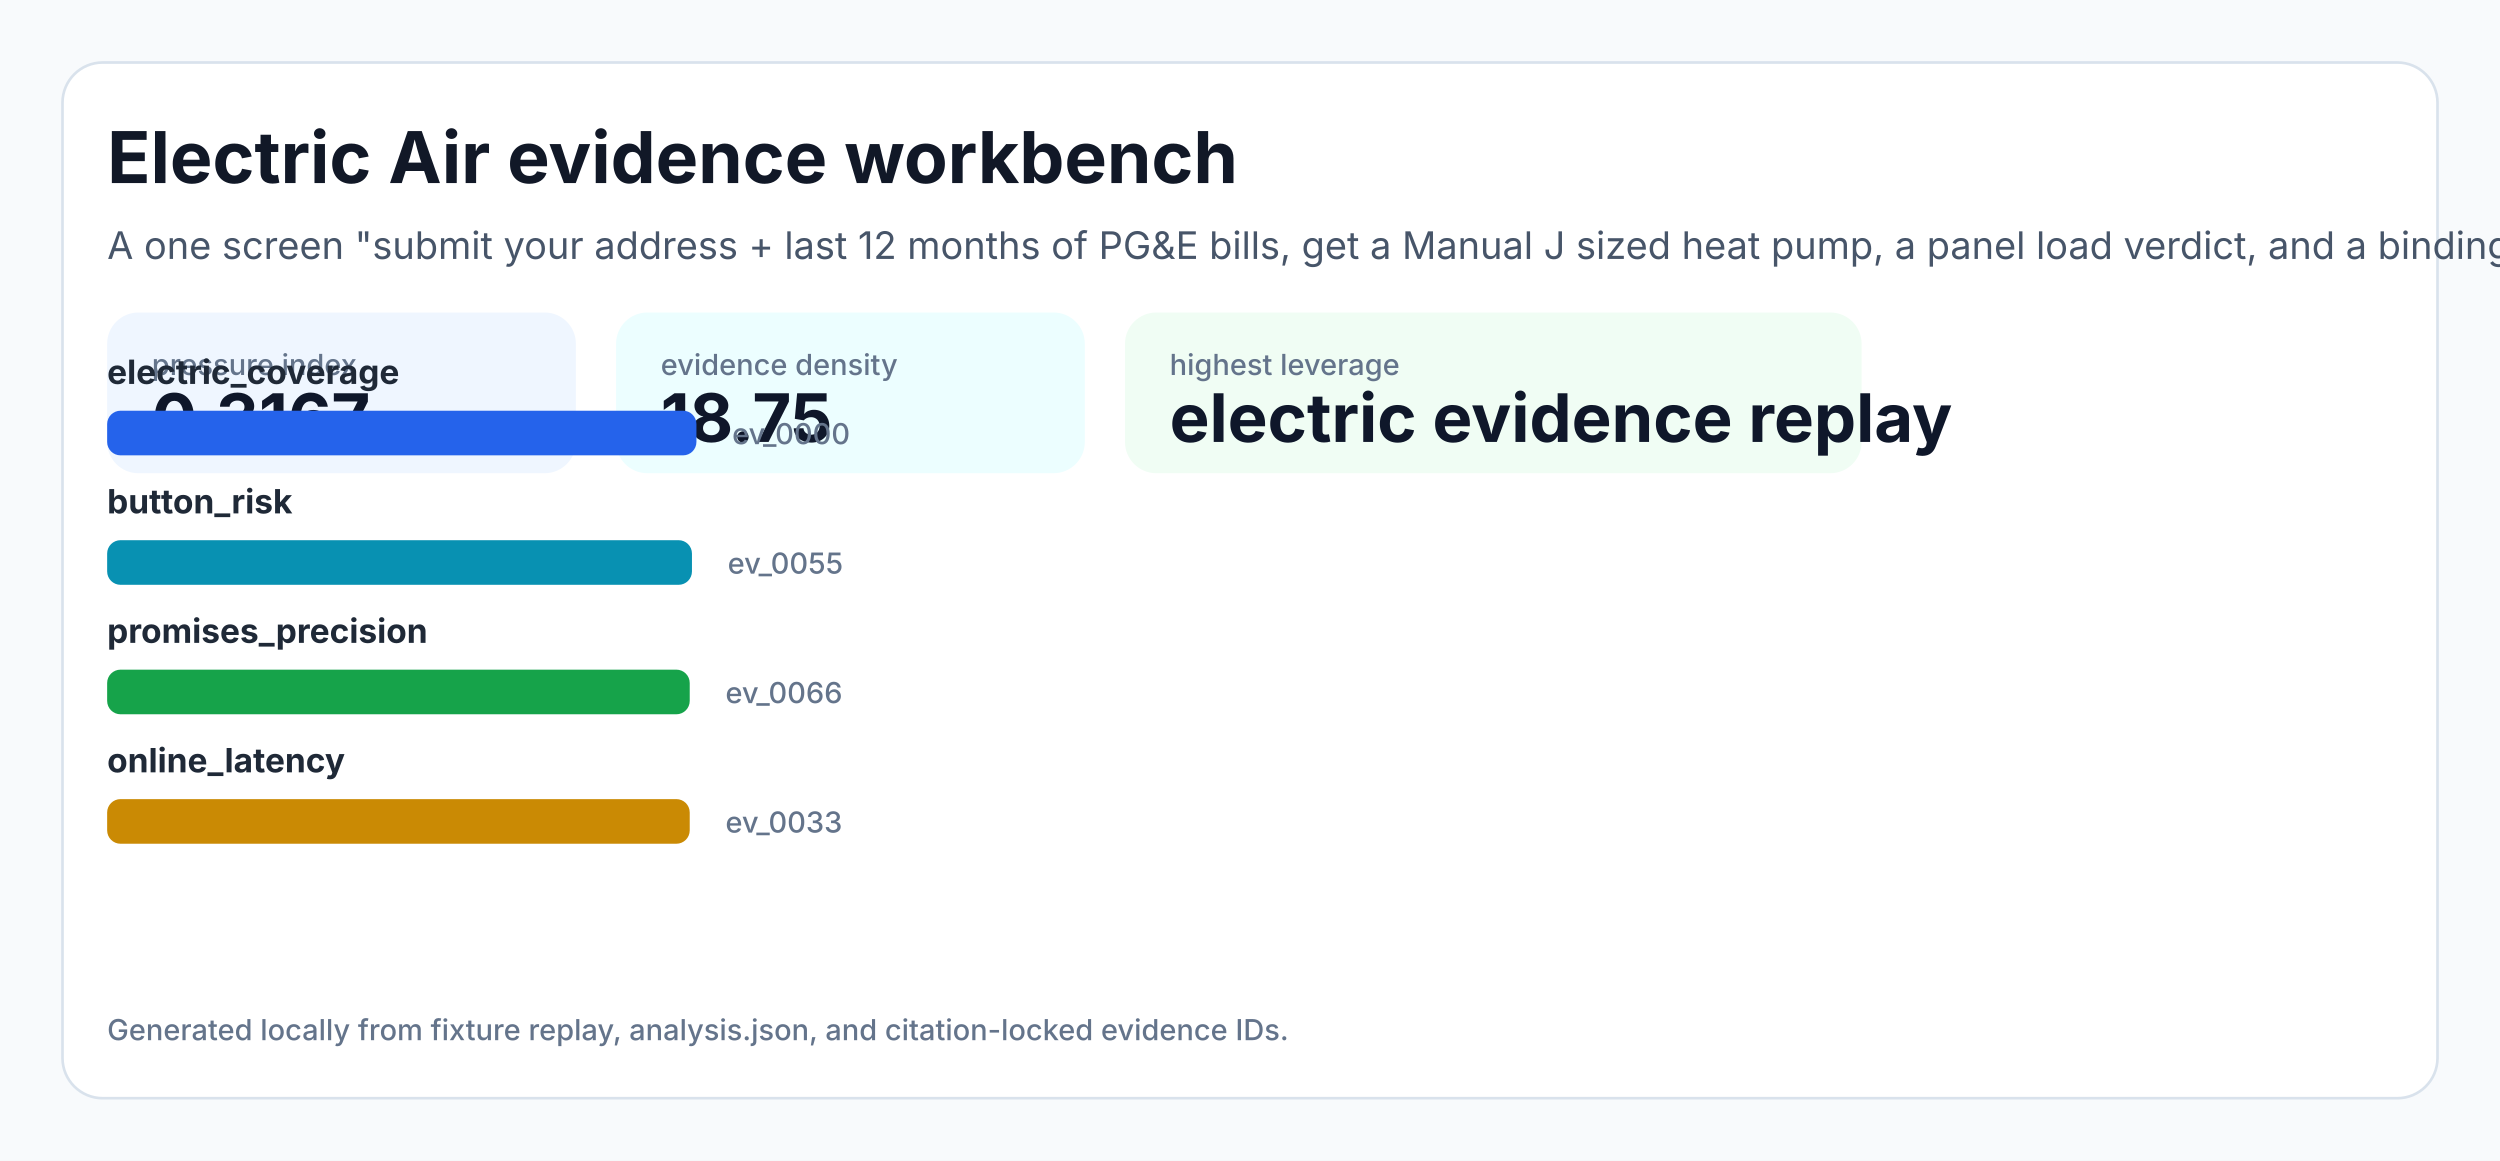
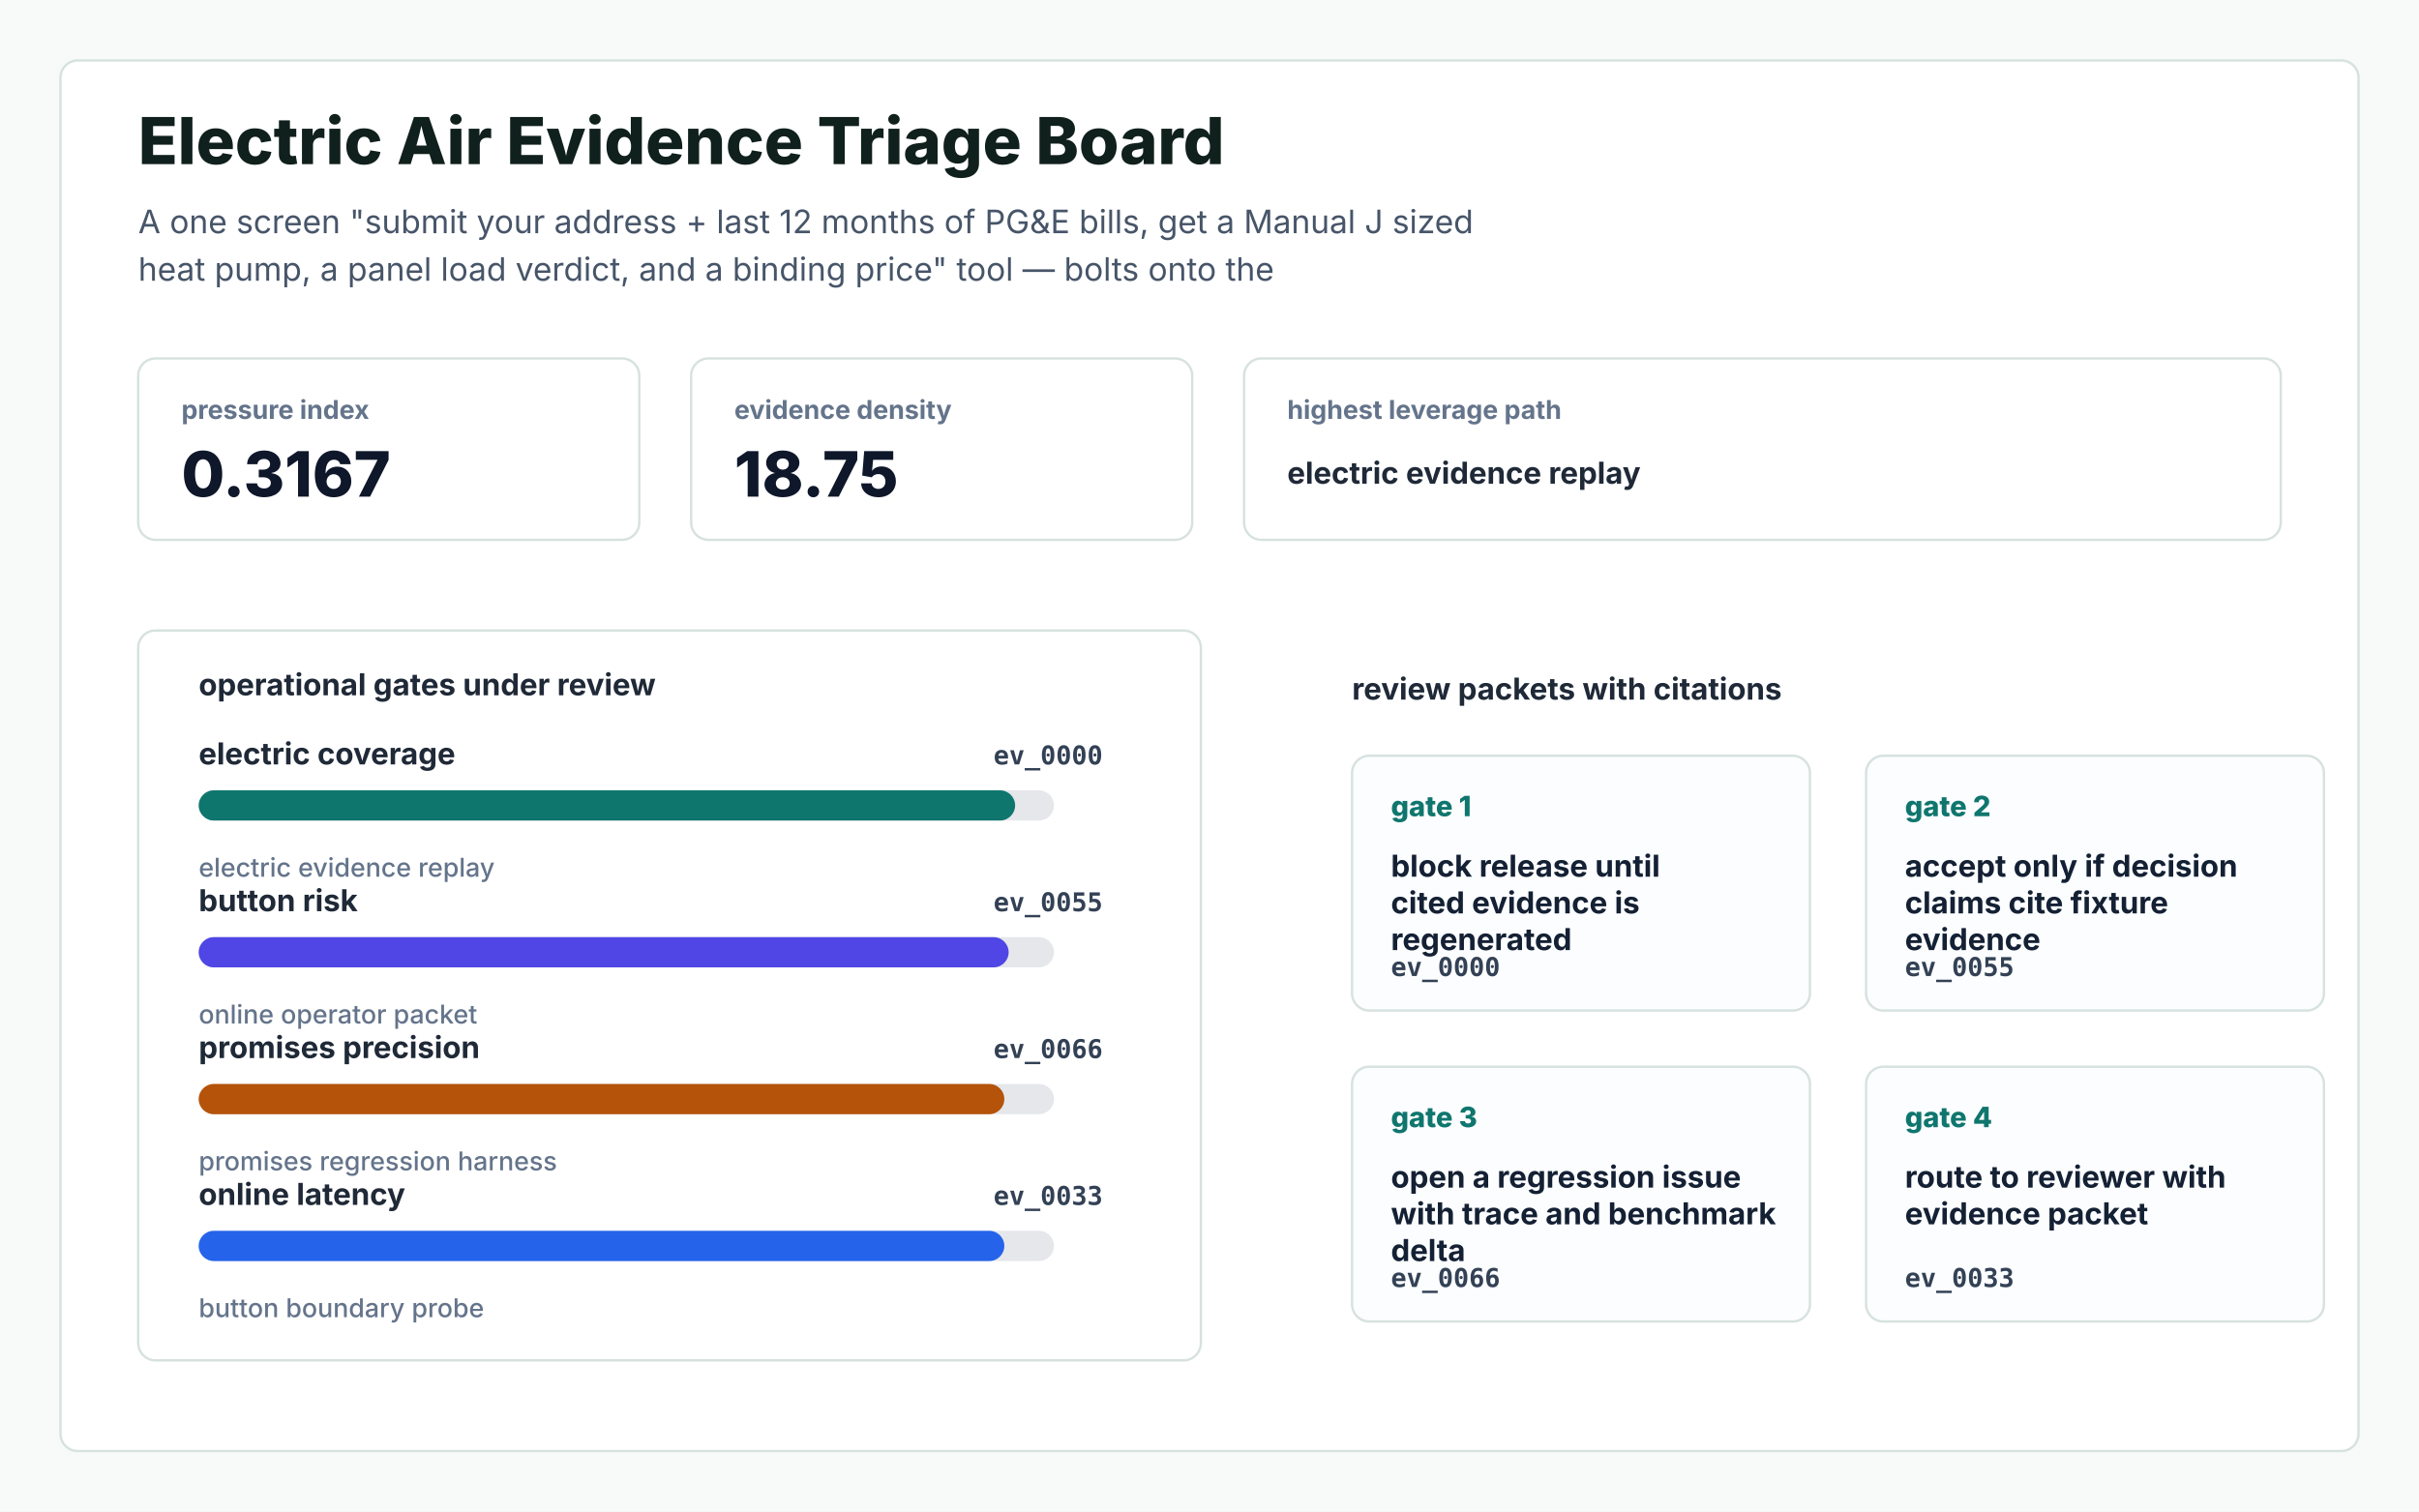
- <svg xmlns="http://www.w3.org/2000/svg" width="1120" height="520" viewBox="0 0 1120 520" role="img" aria-label="Electric Air project working dashboard preview">
+ <svg xmlns="http://www.w3.org/2000/svg" width="1120" height="700" viewBox="0 0 1120 700" role="img" aria-label="Electric Air visual evidence dashboard">
  <defs>
    <style>
-       .bg { fill: #f8fafc; }
-       .panel { fill: #ffffff; stroke: #d9e2ec; stroke-width: 1.2; }
-       .title { font: 700 32px -apple-system, BlinkMacSystemFont, "Segoe UI", sans-serif; fill: #111827; }
-       .sub { font: 400 17px -apple-system, BlinkMacSystemFont, "Segoe UI", sans-serif; fill: #475569; }
-       .label { font: 650 15px -apple-system, BlinkMacSystemFont, "Segoe UI", sans-serif; fill: #1f2937; }
-       .small { font: 500 13px -apple-system, BlinkMacSystemFont, "Segoe UI", sans-serif; fill: #64748b; }
-       .metric { font: 750 30px -apple-system, BlinkMacSystemFont, "Segoe UI", sans-serif; fill: #0f172a; }
+       .bg { fill:#f7faf9; }
+       .panel { fill:#ffffff; stroke:#d7e2df; stroke-width:1.1; }
+       .card { fill:#ffffff; stroke:#d7e2df; stroke-width:1.1; }
+       .actioncard { fill:#fbfdff; stroke:#d7e2df; stroke-width:1.1; }
+       .title { font:760 30px -apple-system,BlinkMacSystemFont,"Segoe UI",sans-serif; fill:#10201c; }
+       .sub { font:420 15px -apple-system,BlinkMacSystemFont,"Segoe UI",sans-serif; fill:#475569; }
+       .label { font:700 14px -apple-system,BlinkMacSystemFont,"Segoe UI",sans-serif; fill:#1f2937; }
+       .caption { font:500 12px -apple-system,BlinkMacSystemFont,"Segoe UI",sans-serif; fill:#64748b; }
+       .small { font:650 12px -apple-system,BlinkMacSystemFont,"Segoe UI",sans-serif; fill:#64748b; }
+       .metric { font:780 29px -apple-system,BlinkMacSystemFont,"Segoe UI",sans-serif; fill:#0f172a; }
+       .rank { font:760 13px -apple-system,BlinkMacSystemFont,"Segoe UI",sans-serif; fill:#0f766e; }
+       .cardtext { font:650 14px -apple-system,BlinkMacSystemFont,"Segoe UI",sans-serif; fill:#142033; }
+       .mono { font:700 12px ui-monospace,SFMono-Regular,Menlo,monospace; fill:#334155; }
    </style>
  </defs>
-   <rect class="bg" width="1120" height="520" rx="0" />
-   <rect class="panel" x="28" y="28" width="1064" height="464" rx="18" />
-   <text class="title" x="48" y="82">Electric Air evidence workbench</text>
-   <text class="sub" x="48" y="116">A one screen "submit your address + last 12 months of PG&amp;E bills, get a Manual J sized heat pump, a panel load verdict, and a binding price" tool - bolts onto the Remix/Django stack and shaves a truck roll out of every five.</text>
-   <rect x="48" y="140" width="210" height="72" rx="14" fill="#eff6ff" />
-   <text class="small" x="68" y="168">pressure index</text>
-   <text class="metric" x="68" y="198">0.3167</text>
-   <rect x="276" y="140" width="210" height="72" rx="14" fill="#ecfeff" />
-   <text class="small" x="296" y="168">evidence density</text>
-   <text class="metric" x="296" y="198">18.75</text>
-   <rect x="504" y="140" width="330" height="72" rx="14" fill="#f0fdf4" />
-   <text class="small" x="524" y="168">highest leverage</text>
-   <text class="metric" x="524" y="198">electric evidence replay</text>
-   <text x="48" y="172" class="label">electric_coverage</text>
-   <rect x="48" y="184" width="264" height="20" rx="6" fill="#2563eb" />
-   <text x="328" y="199" class="small">ev_0000</text>
-   <text x="48" y="230" class="label">button_risk</text>
-   <rect x="48" y="242" width="262" height="20" rx="6" fill="#0891b2" />
-   <text x="326" y="257" class="small">ev_0055</text>
-   <text x="48" y="288" class="label">promises_precision</text>
-   <rect x="48" y="300" width="261" height="20" rx="6" fill="#16a34a" />
-   <text x="325" y="315" class="small">ev_0066</text>
-   <text x="48" y="346" class="label">online_latency</text>
-   <rect x="48" y="358" width="261" height="20" rx="6" fill="#ca8a04" />
-   <text x="325" y="373" class="small">ev_0033</text>
-   <text class="small" x="48" y="466">Generated locally from fixture replay, analysis.json, and citation-locked evidence IDs.</text>
+   <rect class="bg" width="1120" height="700" />
+   <rect class="panel" x="28" y="28" width="1064" height="644" rx="8" />
+   <text class="title" x="64" y="76">Electric Air Evidence Triage Board</text>
+   <text class="sub" x="64" y="108">
+     <tspan x="64" dy="0">A one screen "submit your address + last 12 months of PG&amp;E bills, get a Manual J sized</tspan>
+     <tspan x="64" dy="22">heat pump, a panel load verdict, and a binding price" tool — bolts onto the</tspan>
+   </text>
+   <rect class="card" x="64" y="166" width="232" height="84" rx="8" />
+   <text class="small" x="84" y="194">pressure index</text>
+   <text class="metric" x="84" y="230">0.3167</text>
+   <rect class="card" x="320" y="166" width="232" height="84" rx="8" />
+   <text class="small" x="340" y="194">evidence density</text>
+   <text class="metric" x="340" y="230">18.75</text>
+   <rect class="card" x="576" y="166" width="480" height="84" rx="8" />
+   <text class="small" x="596" y="194">highest leverage path</text>
+   <text class="label" x="596" y="224">
+     <tspan x="596" dy="0">electric evidence replay</tspan>
+   </text>
+   <rect class="card" x="64" y="292" width="492" height="338" rx="8" />
+   <text class="label" x="92" y="322">operational gates under review</text>
+   <text x="92" y="354" class="label">electric coverage</text>
+   <text x="460" y="354" class="mono">ev_0000</text>
+   <rect x="92" y="366" width="396" height="14" rx="7" fill="#e5e7eb" />
+   <rect x="92" y="366" width="378" height="14" rx="7" fill="#0f766e" />
+   <text x="92" y="406" class="caption">electric evidence replay</text>
+   <text x="92" y="422" class="label">button risk</text>
+   <text x="460" y="422" class="mono">ev_0055</text>
+   <rect x="92" y="434" width="396" height="14" rx="7" fill="#e5e7eb" />
+   <rect x="92" y="434" width="375" height="14" rx="7" fill="#4f46e5" />
+   <text x="92" y="474" class="caption">online operator packet</text>
+   <text x="92" y="490" class="label">promises precision</text>
+   <text x="460" y="490" class="mono">ev_0066</text>
+   <rect x="92" y="502" width="396" height="14" rx="7" fill="#e5e7eb" />
+   <rect x="92" y="502" width="373" height="14" rx="7" fill="#b45309" />
+   <text x="92" y="542" class="caption">promises regression harness</text>
+   <text x="92" y="558" class="label">online latency</text>
+   <text x="460" y="558" class="mono">ev_0033</text>
+   <rect x="92" y="570" width="396" height="14" rx="7" fill="#e5e7eb" />
+   <rect x="92" y="570" width="373" height="14" rx="7" fill="#2563eb" />
+   <text x="92" y="610" class="caption">button boundary probe</text>
+   <text class="label" x="626" y="324">review packets with citations</text>
+   <rect class="actioncard" x="626" y="350" width="212" height="118" rx="8" />
+   <text class="rank" x="644" y="378">gate 1</text>
+   <text class="cardtext" x="644" y="406">
+     <tspan x="644" dy="0">block release until</tspan>
+     <tspan x="644" dy="17">cited evidence is</tspan>
+     <tspan x="644" dy="17">regenerated</tspan>
+   </text>
+   <text class="mono" x="644" y="452">ev_0000</text>
+   <rect class="actioncard" x="864" y="350" width="212" height="118" rx="8" />
+   <text class="rank" x="882" y="378">gate 2</text>
+   <text class="cardtext" x="882" y="406">
+     <tspan x="882" dy="0">accept only if decision</tspan>
+     <tspan x="882" dy="17">claims cite fixture</tspan>
+     <tspan x="882" dy="17">evidence</tspan>
+   </text>
+   <text class="mono" x="882" y="452">ev_0055</text>
+   <rect class="actioncard" x="626" y="494" width="212" height="118" rx="8" />
+   <text class="rank" x="644" y="522">gate 3</text>
+   <text class="cardtext" x="644" y="550">
+     <tspan x="644" dy="0">open a regression issue</tspan>
+     <tspan x="644" dy="17">with trace and benchmark</tspan>
+     <tspan x="644" dy="17">delta</tspan>
+   </text>
+   <text class="mono" x="644" y="596">ev_0066</text>
+   <rect class="actioncard" x="864" y="494" width="212" height="118" rx="8" />
+   <text class="rank" x="882" y="522">gate 4</text>
+   <text class="cardtext" x="882" y="550">
+     <tspan x="882" dy="0">route to reviewer with</tspan>
+     <tspan x="882" dy="17">evidence packet</tspan>
+   </text>
+   <text class="mono" x="882" y="596">ev_0033</text>
</svg>
